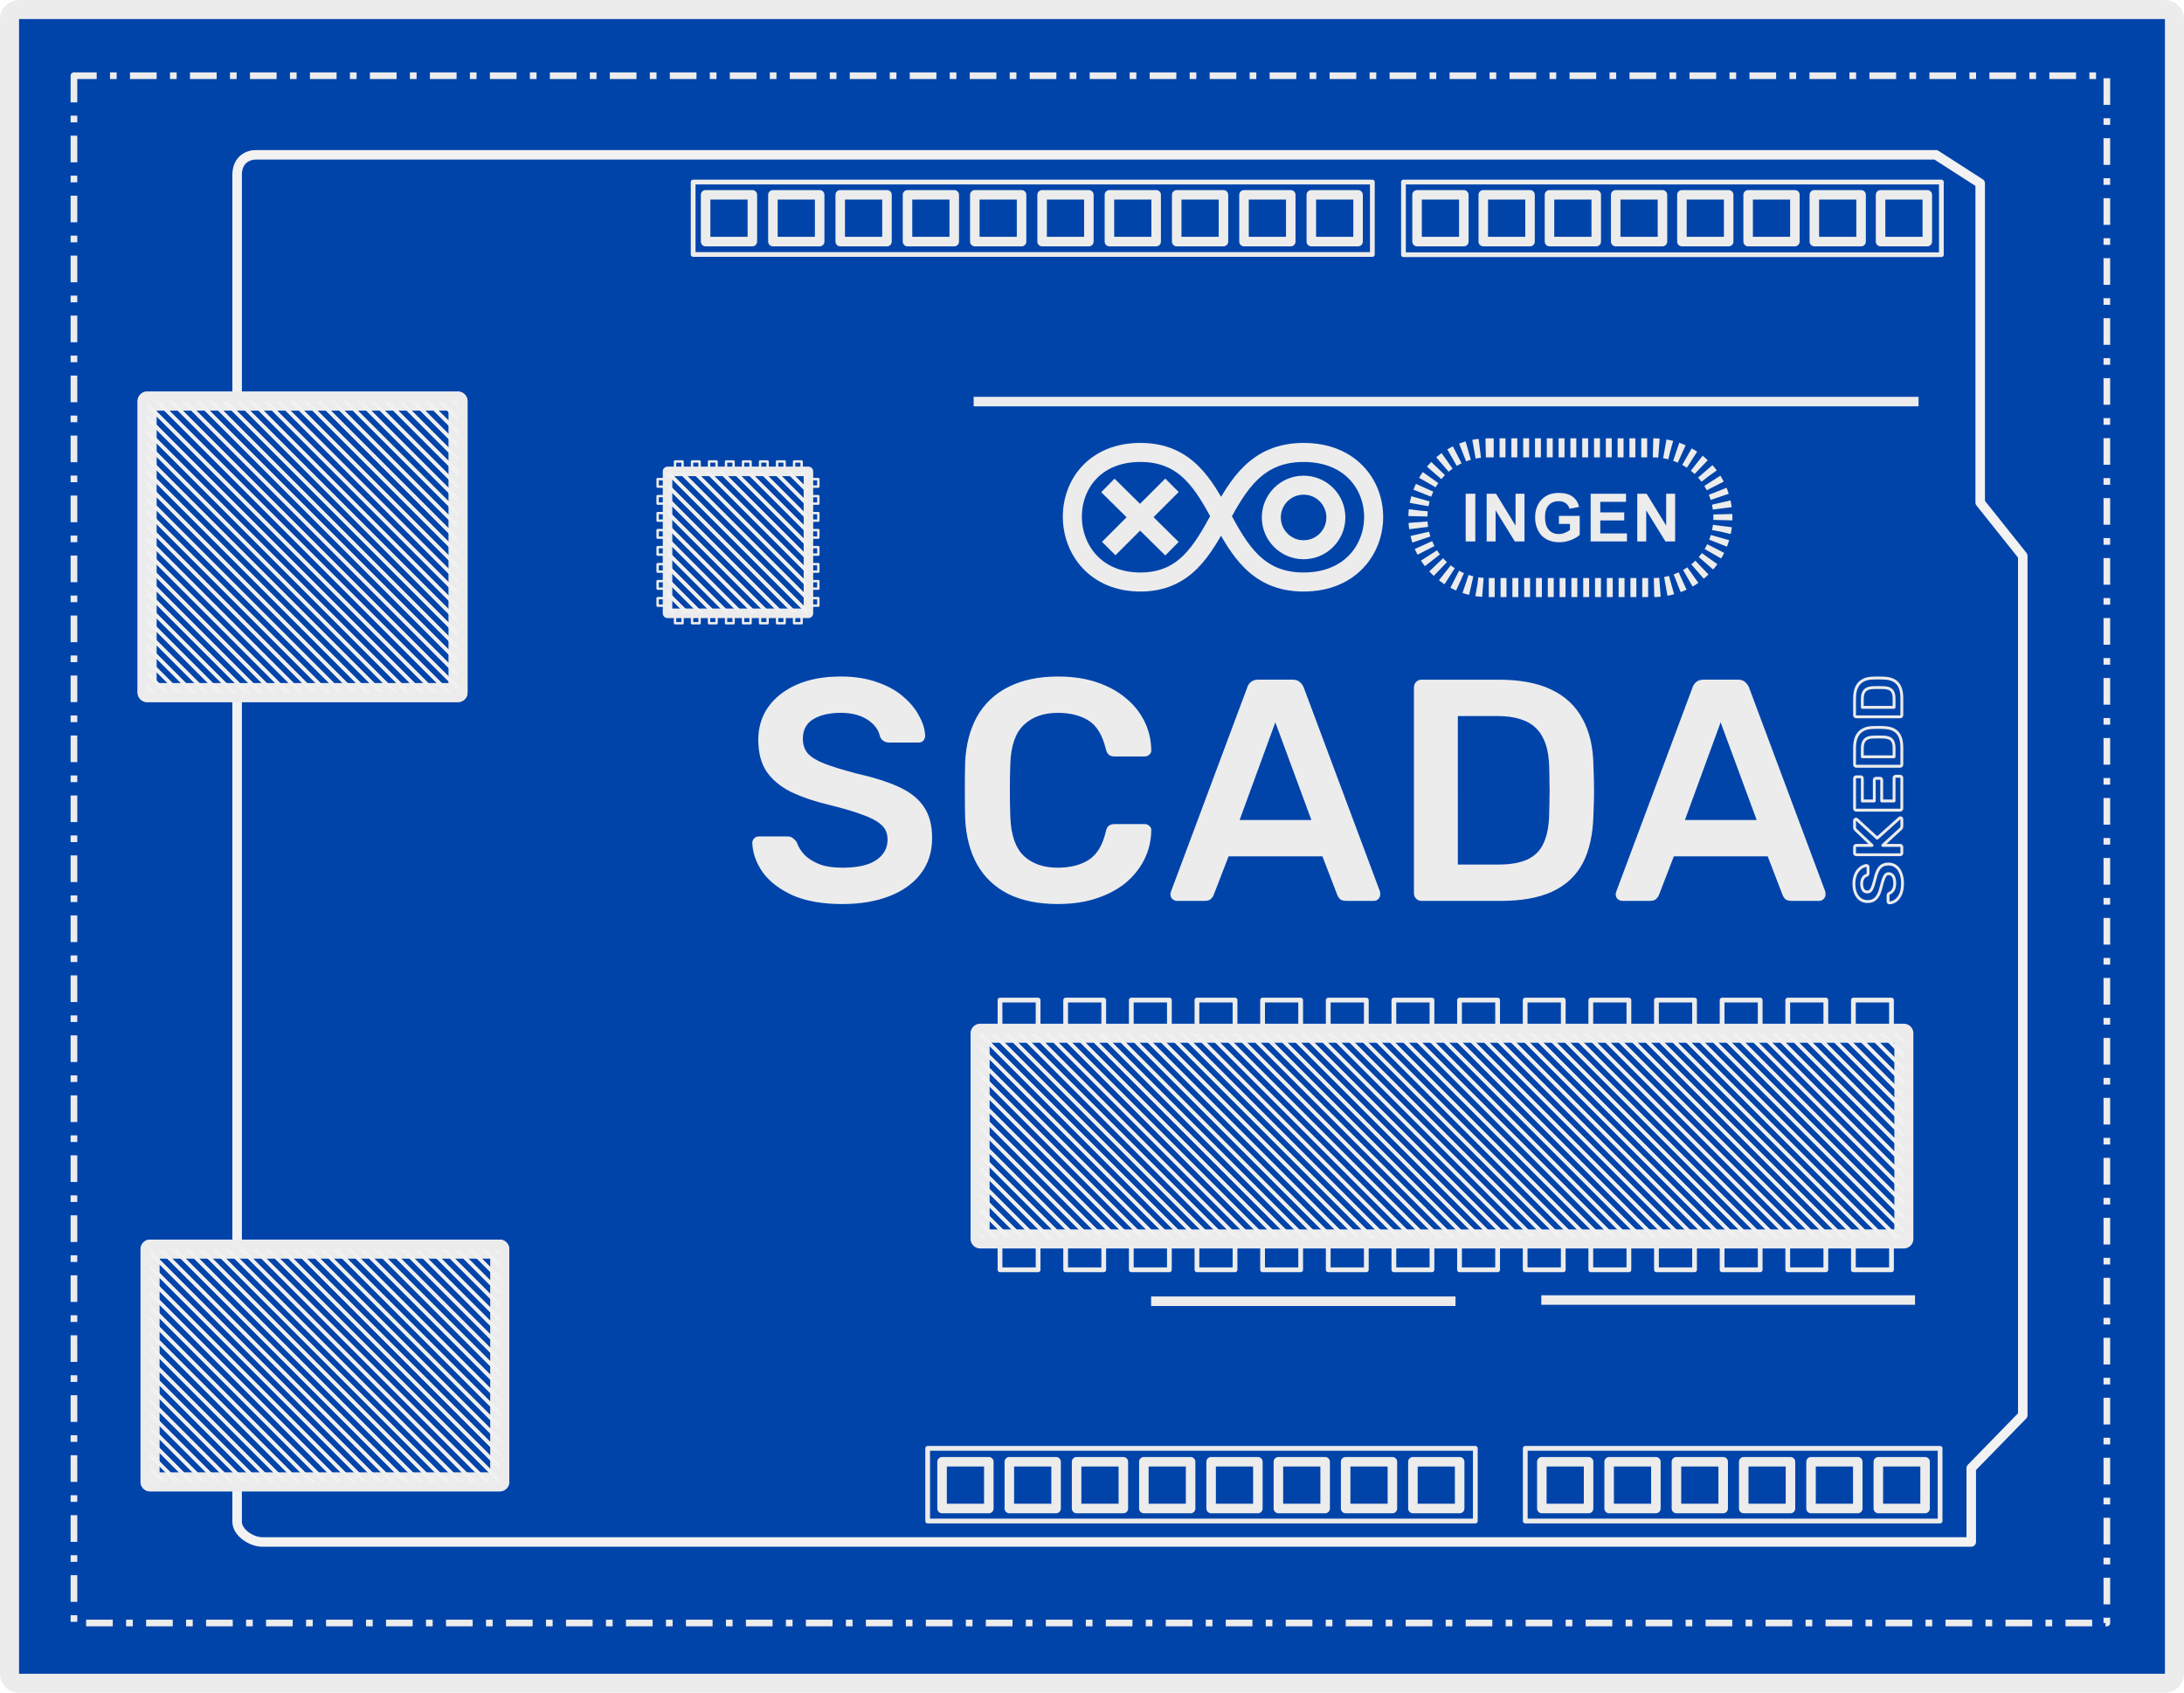
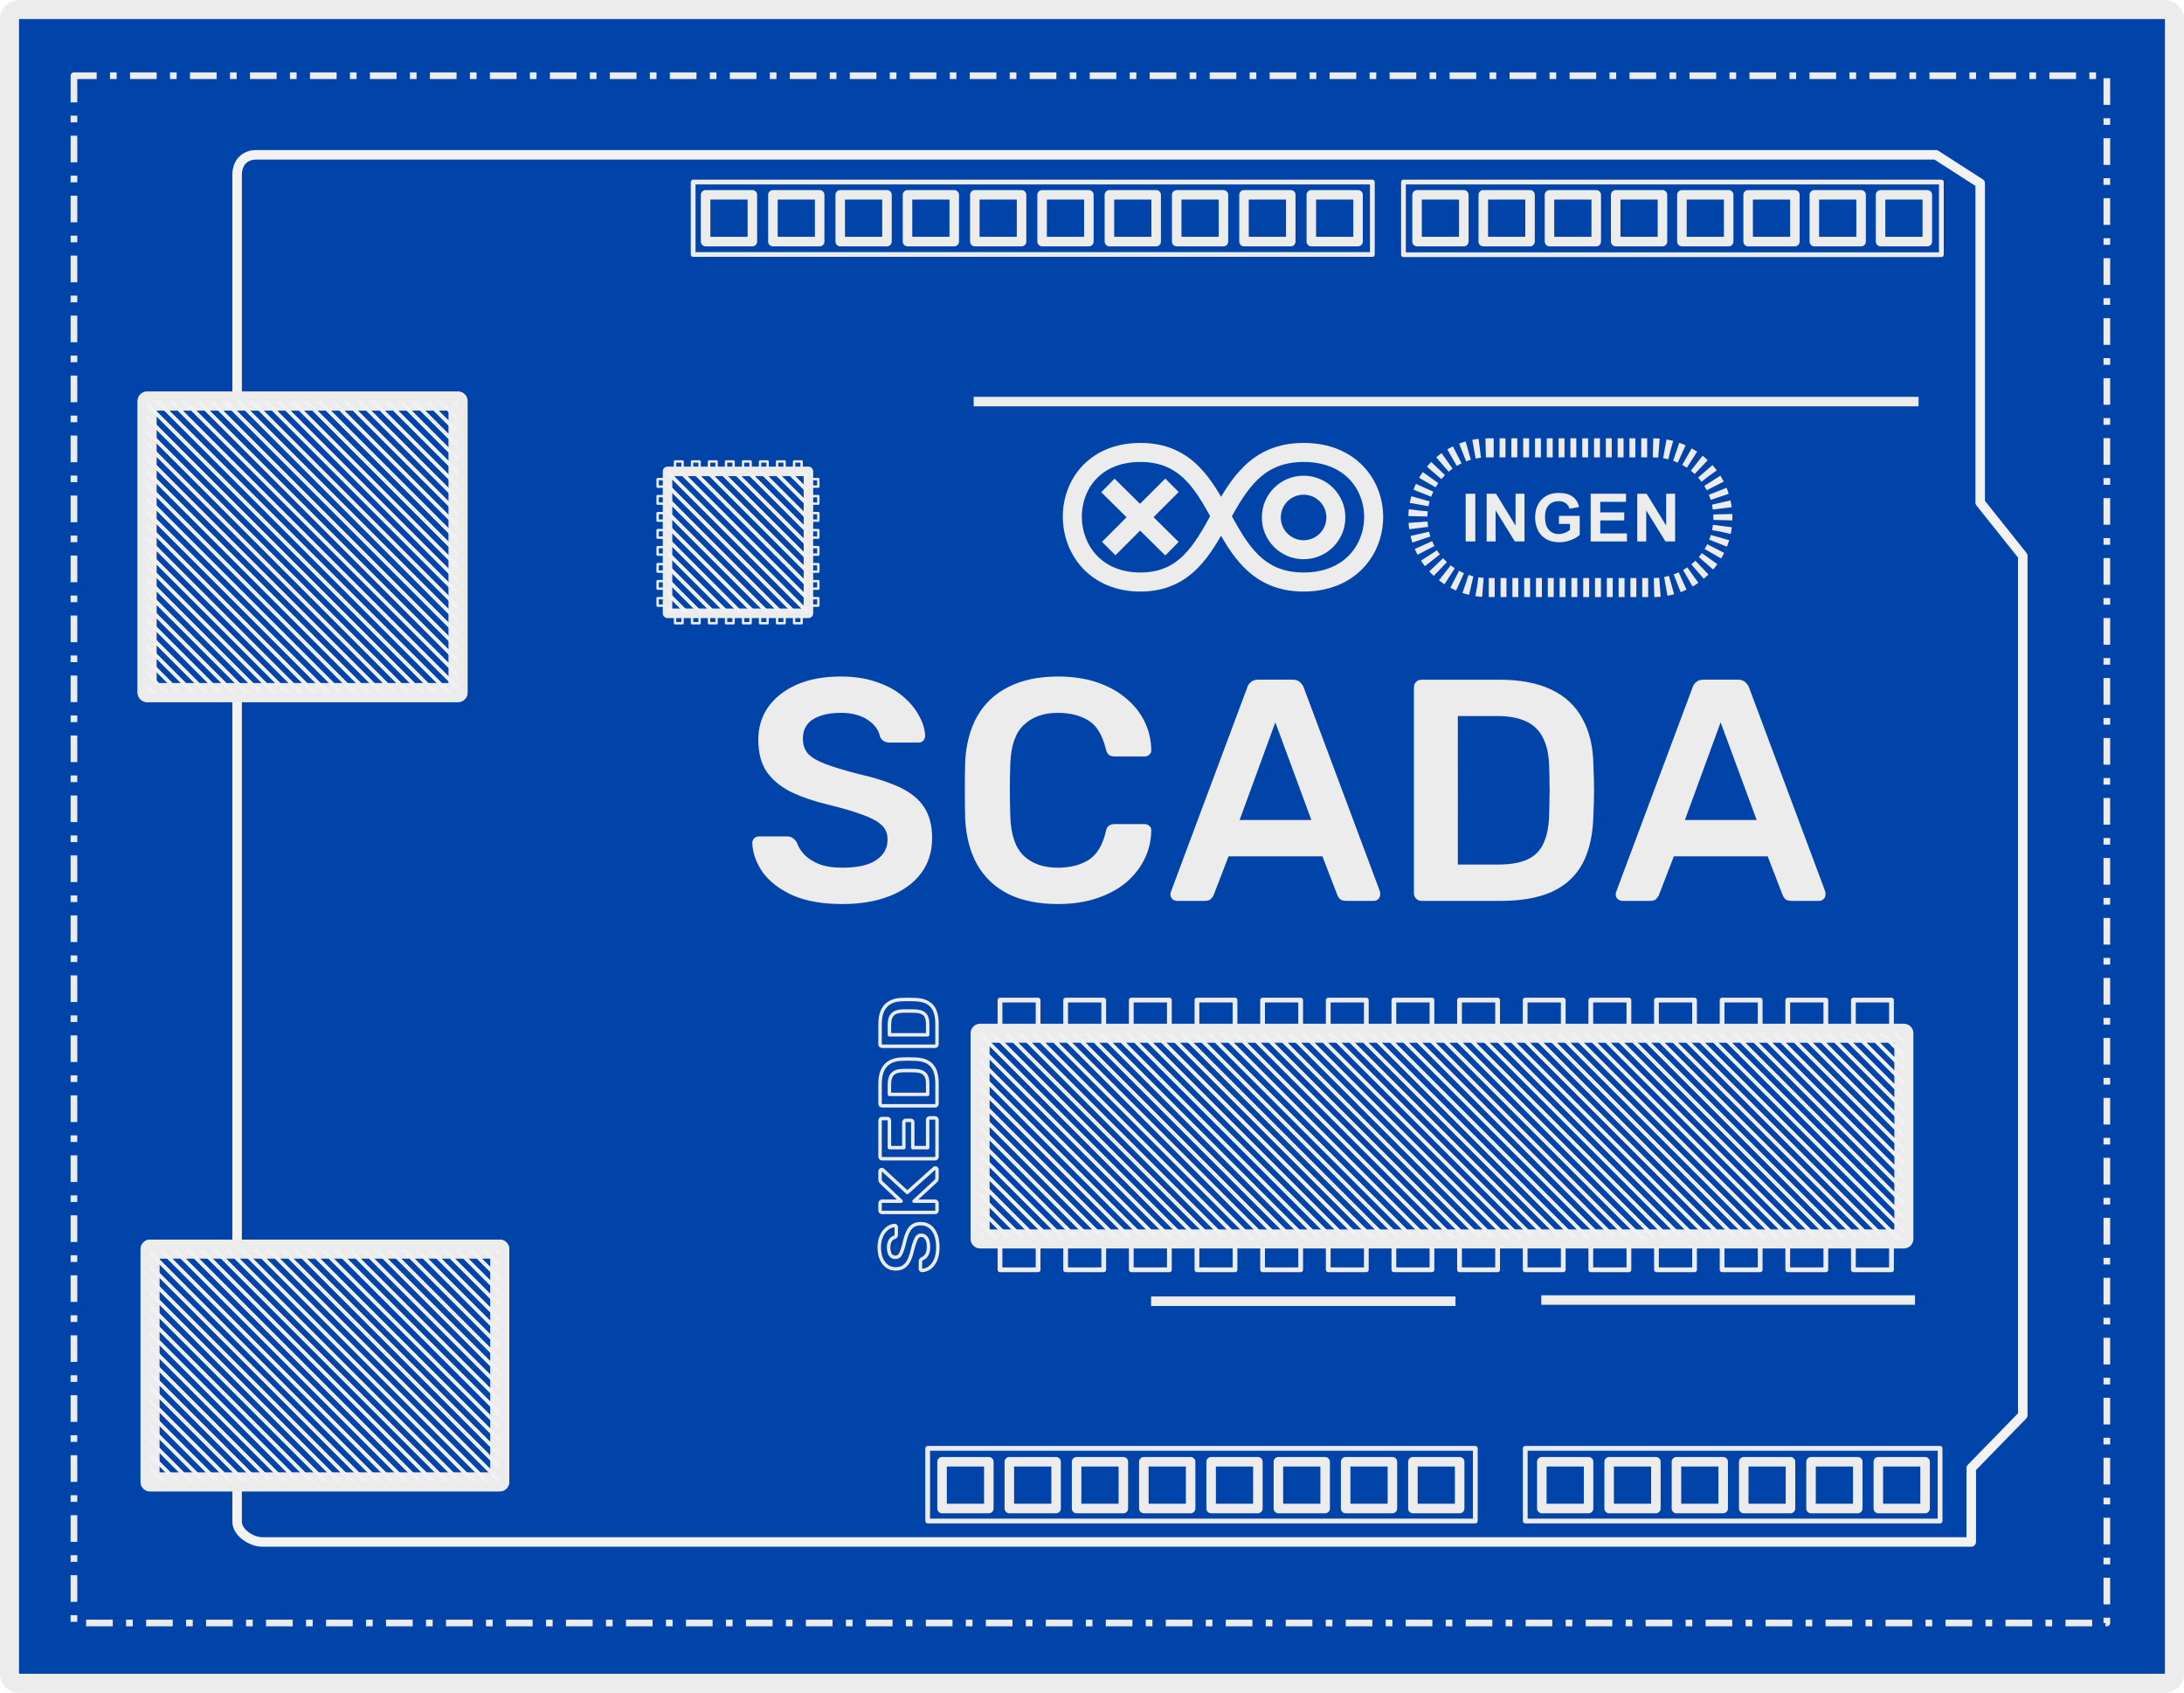
<svg xmlns="http://www.w3.org/2000/svg" xmlns:xlink="http://www.w3.org/1999/xlink" width="59.804mm" height="46.354mm" viewBox="0 0 59.804 46.354" version="1.1" id="svg1" xml:space="preserve">
  <defs id="defs1">
    <pattern xlink:href="#pattern123-6" preserveAspectRatio="xMidYMid" id="pattern162" patternTransform="matrix(0.2828427,-0.2828427,0.2828427,0.2828427,-84.83533,-59.23982)" />
    <pattern xlink:href="#pattern123" preserveAspectRatio="xMidYMid" id="pattern128" patternTransform="matrix(0.2828427,-0.2828427,0.2828427,0.2828427,-32.83054,-59.01659)" />
    <pattern xlink:href="#Strips1_1.5" preserveAspectRatio="xMidYMid" id="pattern123" patternTransform="matrix(0.2828427,-0.2828427,0.2828427,0.2828427,0,0)" x="0" y="0" />
    <pattern patternUnits="userSpaceOnUse" width="2.5" height="1" patternTransform="translate(0,0) scale(2,2)" preserveAspectRatio="xMidYMid" id="Strips1_1.5" style="fill:#ececec">
      <rect style="stroke:none" x="0" y="-0.5" width="1" height="2" id="rect140" />
    </pattern>
    <pattern xlink:href="#Strips1_1.5-1" preserveAspectRatio="xMidYMid" id="pattern123-6" patternTransform="matrix(0.2828427,-0.2828427,0.2828427,0.2828427,-84.52672,29.83517)" x="0" y="0" />
    <pattern patternUnits="userSpaceOnUse" width="2.5" height="1" patternTransform="translate(0,0) scale(2,2)" preserveAspectRatio="xMidYMid" id="Strips1_1.5-1" style="fill:#ececec">
      <rect style="stroke:none" x="0" y="-0.5" width="1" height="2" id="rect140-0" />
    </pattern>
  </defs>
  <g id="layer1">
    <g id="g172" transform="matrix(0.2607056,0,0,0.2607056,2.943097,-8.779148)">
      <rect style="fill:#0044aa;stroke:#ececec;stroke-width:4;stroke-linejoin:round;stroke-dasharray:none;paint-order:stroke markers fill" id="rect80" width="225.391" height="173.804" x="-9.289" y="35.675" />
      <path style="fill:none;stroke:#f2f2f2;stroke-width:1;stroke-linejoin:round;stroke-dasharray:none;paint-order:stroke markers fill" d="M 201.17,182.323 V 92.065 l -4.472,-5.607 V 52.931 l -4.654,-2.995 H 15.65 c -0.851,-0.022 -1.989,0.462 -2.033,2.033 V 193.494 c -0.015,1.134 1.454,2.117 2.596,2.14 h 179.545 v -7.757 z" id="path1" />
      <rect style="fill:none;stroke:#ececec;stroke-width:2;stroke-linejoin:round;stroke-dasharray:0.62;stroke-dashoffset:0;paint-order:stroke markers fill" id="rect81" width="32.032" height="14.676" x="137.639" y="80.713" rx="7.338" ry="7.338" />
      <path style="fill:none;stroke:#ececec;stroke-width:2;stroke-linejoin:round;stroke-dasharray:none;stroke-dashoffset:0;paint-order:stroke markers fill" d="m 108.493,81.197 c 9.648,10e-7 7.375,13.61 17.14,13.61 9.764,1e-6 9.854,-13.61 0,-13.61 -9.854,-10e-7 -7.723,13.61 -17.14,13.61 -9.417,-10e-7 -9.648,-13.61 0,-13.61 z" id="path87" />
      <g id="g162">
        <rect style="opacity:1;fill:url(#pattern123);stroke:#ececec;stroke-width:2;stroke-linejoin:round;stroke-dasharray:none;stroke-dashoffset:0;paint-order:stroke markers fill" id="rect90" width="97.025" height="21.602" x="91.655" y="142.204" />
        <rect style="opacity:1;fill:none;stroke:#ececec;stroke-width:0.5;stroke-linejoin:round;stroke-dasharray:none;stroke-dashoffset:0;paint-order:stroke markers fill" id="rect91" width="4" height="3.241" x="93.745" y="138.719" />
        <rect style="opacity:1;fill:none;stroke:#ececec;stroke-width:0.5;stroke-linejoin:round;stroke-dasharray:none;stroke-dashoffset:0;paint-order:stroke markers fill" id="rect92" width="4" height="3.241" x="100.64" y="138.719" />
        <rect style="opacity:1;fill:none;stroke:#ececec;stroke-width:0.5;stroke-linejoin:round;stroke-dasharray:none;stroke-dashoffset:0;paint-order:stroke markers fill" id="rect93" width="4" height="3.241" x="107.535" y="138.719" />
        <rect style="opacity:1;fill:none;stroke:#ececec;stroke-width:0.5;stroke-linejoin:round;stroke-dasharray:none;stroke-dashoffset:0;paint-order:stroke markers fill" id="rect94" width="4" height="3.241" x="114.43" y="138.719" />
        <rect style="opacity:1;fill:none;stroke:#ececec;stroke-width:0.5;stroke-linejoin:round;stroke-dasharray:none;stroke-dashoffset:0;paint-order:stroke markers fill" id="rect95" width="4" height="3.241" x="121.325" y="138.719" />
        <rect style="opacity:1;fill:none;stroke:#ececec;stroke-width:0.5;stroke-linejoin:round;stroke-dasharray:none;stroke-dashoffset:0;paint-order:stroke markers fill" id="rect96" width="4" height="3.241" x="128.22" y="138.719" />
        <rect style="opacity:1;fill:none;stroke:#ececec;stroke-width:0.5;stroke-linejoin:round;stroke-dasharray:none;stroke-dashoffset:0;paint-order:stroke markers fill" id="rect97" width="4" height="3.241" x="135.115" y="138.719" />
        <rect style="opacity:1;fill:none;stroke:#ececec;stroke-width:0.5;stroke-linejoin:round;stroke-dasharray:none;stroke-dashoffset:0;paint-order:stroke markers fill" id="rect98" width="4" height="3.241" x="142.01" y="138.719" />
        <rect style="opacity:1;fill:none;stroke:#ececec;stroke-width:0.5;stroke-linejoin:round;stroke-dasharray:none;stroke-dashoffset:0;paint-order:stroke markers fill" id="rect99" width="4" height="3.241" x="148.905" y="138.719" />
        <rect style="opacity:1;fill:none;stroke:#ececec;stroke-width:0.5;stroke-linejoin:round;stroke-dasharray:none;stroke-dashoffset:0;paint-order:stroke markers fill" id="rect100" width="4" height="3.241" x="155.8" y="138.719" />
        <rect style="opacity:1;fill:none;stroke:#ececec;stroke-width:0.5;stroke-linejoin:round;stroke-dasharray:none;stroke-dashoffset:0;paint-order:stroke markers fill" id="rect101" width="4" height="3.241" x="162.695" y="138.719" />
        <rect style="opacity:1;fill:none;stroke:#ececec;stroke-width:0.5;stroke-linejoin:round;stroke-dasharray:none;stroke-dashoffset:0;paint-order:stroke markers fill" id="rect102" width="4" height="3.241" x="169.59" y="138.719" />
        <rect style="opacity:1;fill:none;stroke:#ececec;stroke-width:0.5;stroke-linejoin:round;stroke-dasharray:none;stroke-dashoffset:0;paint-order:stroke markers fill" id="rect103" width="4" height="3.241" x="176.485" y="138.719" />
        <rect style="opacity:1;fill:none;stroke:#ececec;stroke-width:0.5;stroke-linejoin:round;stroke-dasharray:none;stroke-dashoffset:0;paint-order:stroke markers fill" id="rect104" width="4" height="3.241" x="183.38" y="138.719" />
        <rect style="opacity:1;fill:none;stroke:#ececec;stroke-width:0.5;stroke-linejoin:round;stroke-dasharray:none;stroke-dashoffset:0;paint-order:stroke markers fill" id="rect105" width="4" height="3.241" x="93.745" y="163.807" />
        <rect style="opacity:1;fill:none;stroke:#ececec;stroke-width:0.5;stroke-linejoin:round;stroke-dasharray:none;stroke-dashoffset:0;paint-order:stroke markers fill" id="rect106" width="4" height="3.241" x="100.64" y="163.807" />
        <rect style="opacity:1;fill:none;stroke:#ececec;stroke-width:0.5;stroke-linejoin:round;stroke-dasharray:none;stroke-dashoffset:0;paint-order:stroke markers fill" id="rect107" width="4" height="3.241" x="107.535" y="163.807" />
        <rect style="opacity:1;fill:none;stroke:#ececec;stroke-width:0.5;stroke-linejoin:round;stroke-dasharray:none;stroke-dashoffset:0;paint-order:stroke markers fill" id="rect108" width="4" height="3.241" x="114.43" y="163.807" />
        <rect style="opacity:1;fill:none;stroke:#ececec;stroke-width:0.5;stroke-linejoin:round;stroke-dasharray:none;stroke-dashoffset:0;paint-order:stroke markers fill" id="rect109" width="4" height="3.241" x="121.325" y="163.807" />
        <rect style="opacity:1;fill:none;stroke:#ececec;stroke-width:0.5;stroke-linejoin:round;stroke-dasharray:none;stroke-dashoffset:0;paint-order:stroke markers fill" id="rect110" width="4" height="3.241" x="128.22" y="163.807" />
        <rect style="opacity:1;fill:none;stroke:#ececec;stroke-width:0.5;stroke-linejoin:round;stroke-dasharray:none;stroke-dashoffset:0;paint-order:stroke markers fill" id="rect111" width="4" height="3.241" x="135.115" y="163.807" />
        <rect style="opacity:1;fill:none;stroke:#ececec;stroke-width:0.5;stroke-linejoin:round;stroke-dasharray:none;stroke-dashoffset:0;paint-order:stroke markers fill" id="rect112" width="4" height="3.241" x="142.01" y="163.807" />
        <rect style="opacity:1;fill:none;stroke:#ececec;stroke-width:0.5;stroke-linejoin:round;stroke-dasharray:none;stroke-dashoffset:0;paint-order:stroke markers fill" id="rect113" width="4" height="3.241" x="148.905" y="163.807" />
        <rect style="opacity:1;fill:none;stroke:#ececec;stroke-width:0.5;stroke-linejoin:round;stroke-dasharray:none;stroke-dashoffset:0;paint-order:stroke markers fill" id="rect114" width="4" height="3.241" x="155.8" y="163.807" />
        <rect style="opacity:1;fill:none;stroke:#ececec;stroke-width:0.5;stroke-linejoin:round;stroke-dasharray:none;stroke-dashoffset:0;paint-order:stroke markers fill" id="rect115" width="4" height="3.241" x="162.695" y="163.807" />
        <rect style="opacity:1;fill:none;stroke:#ececec;stroke-width:0.5;stroke-linejoin:round;stroke-dasharray:none;stroke-dashoffset:0;paint-order:stroke markers fill" id="rect116" width="4" height="3.241" x="169.59" y="163.807" />
        <rect style="opacity:1;fill:none;stroke:#ececec;stroke-width:0.5;stroke-linejoin:round;stroke-dasharray:none;stroke-dashoffset:0;paint-order:stroke markers fill" id="rect117" width="4" height="3.241" x="176.485" y="163.807" />
        <rect style="opacity:1;fill:none;stroke:#ececec;stroke-width:0.5;stroke-linejoin:round;stroke-dasharray:none;stroke-dashoffset:0;paint-order:stroke markers fill" id="rect118" width="4" height="3.241" x="183.38" y="163.807" />
      </g>
      <g id="g171">
        <rect style="fill:none;stroke:#ececec;stroke-width:1;stroke-linejoin:round;stroke-dasharray:none;paint-order:stroke markers fill" id="rect58" width="4.91" height="4.91" x="62.824" y="54.139" />
        <rect style="fill:none;stroke:#ececec;stroke-width:1;stroke-linejoin:round;stroke-dasharray:none;paint-order:stroke markers fill" id="rect59" width="4.91" height="4.91" x="69.893" y="54.139" />
        <rect style="fill:none;stroke:#ececec;stroke-width:1;stroke-linejoin:round;stroke-dasharray:none;paint-order:stroke markers fill" id="rect60" width="4.91" height="4.91" x="76.962" y="54.139" />
        <rect style="fill:none;stroke:#ececec;stroke-width:1;stroke-linejoin:round;stroke-dasharray:none;paint-order:stroke markers fill" id="rect61" width="4.91" height="4.91" x="84.03" y="54.139" />
        <rect style="fill:none;stroke:#ececec;stroke-width:1;stroke-linejoin:round;stroke-dasharray:none;paint-order:stroke markers fill" id="rect62" width="4.91" height="4.91" x="91.099" y="54.139" />
        <rect style="fill:none;stroke:#ececec;stroke-width:1;stroke-linejoin:round;stroke-dasharray:none;paint-order:stroke markers fill" id="rect63" width="4.91" height="4.91" x="98.168" y="54.139" />
        <rect style="fill:none;stroke:#ececec;stroke-width:1;stroke-linejoin:round;stroke-dasharray:none;paint-order:stroke markers fill" id="rect64" width="4.91" height="4.91" x="105.237" y="54.139" />
        <rect style="fill:none;stroke:#ececec;stroke-width:1;stroke-linejoin:round;stroke-dasharray:none;paint-order:stroke markers fill" id="rect65" width="4.91" height="4.91" x="112.305" y="54.139" />
        <rect style="fill:none;stroke:#ececec;stroke-width:1;stroke-linejoin:round;stroke-dasharray:none;paint-order:stroke markers fill" id="rect66" width="4.91" height="4.91" x="119.374" y="54.139" />
        <rect style="fill:none;stroke:#ececec;stroke-width:1;stroke-linejoin:round;stroke-dasharray:none;paint-order:stroke markers fill" id="rect67" width="4.91" height="4.91" x="126.443" y="54.139" />
        <rect style="fill:none;stroke:#ececec;stroke-width:1;stroke-linejoin:round;stroke-dasharray:none;paint-order:stroke markers fill" id="rect68" width="4.91" height="4.91" x="137.55" y="54.139" />
        <rect style="fill:none;stroke:#ececec;stroke-width:1;stroke-linejoin:round;stroke-dasharray:none;paint-order:stroke markers fill" id="rect69" width="4.91" height="4.91" x="144.505" y="54.139" />
        <rect style="fill:none;stroke:#ececec;stroke-width:1;stroke-linejoin:round;stroke-dasharray:none;paint-order:stroke markers fill" id="rect70" width="4.91" height="4.91" x="179.278" y="54.139" />
        <rect style="fill:none;stroke:#ececec;stroke-width:1;stroke-linejoin:round;stroke-dasharray:none;paint-order:stroke markers fill" id="rect71" width="4.91" height="4.91" x="186.233" y="54.139" />
        <rect style="fill:none;stroke:#ececec;stroke-width:1;stroke-linejoin:round;stroke-dasharray:none;paint-order:stroke markers fill" id="rect72" width="4.91" height="4.91" x="165.369" y="54.139" />
        <rect style="fill:none;stroke:#ececec;stroke-width:1;stroke-linejoin:round;stroke-dasharray:none;paint-order:stroke markers fill" id="rect73" width="4.91" height="4.91" x="172.324" y="54.139" />
        <rect style="fill:none;stroke:#ececec;stroke-width:1;stroke-linejoin:round;stroke-dasharray:none;paint-order:stroke markers fill" id="rect74" width="4.91" height="4.91" x="151.459" y="54.139" />
        <rect style="fill:none;stroke:#ececec;stroke-width:1;stroke-linejoin:round;stroke-dasharray:none;paint-order:stroke markers fill" id="rect75" width="4.91" height="4.91" x="158.414" y="54.139" />
        <rect style="fill:none;stroke:#ececec;stroke-width:0.5;stroke-linejoin:round;stroke-dasharray:none;paint-order:stroke markers fill" id="rect123" width="71.34" height="7.608" x="61.514" y="52.795" />
        <rect style="fill:none;stroke:#ececec;stroke-width:0.5;stroke-linejoin:round;stroke-dasharray:none;paint-order:stroke markers fill" id="rect124" width="56.497" height="7.633" x="136.122" y="52.795" />
      </g>
      <g id="g170">
        <rect style="fill:none;stroke:#ececec;stroke-width:1;stroke-linejoin:round;stroke-dasharray:none;paint-order:stroke markers fill" id="rect58-2" width="4.91" height="4.91" x="115.92" y="187.212" />
        <rect style="fill:none;stroke:#ececec;stroke-width:1;stroke-linejoin:round;stroke-dasharray:none;paint-order:stroke markers fill" id="rect59-9" width="4.91" height="4.91" x="122.985" y="187.212" />
        <rect style="fill:none;stroke:#ececec;stroke-width:1;stroke-linejoin:round;stroke-dasharray:none;paint-order:stroke markers fill" id="rect60-3" width="4.91" height="4.91" x="130.049" y="187.212" />
        <rect style="fill:none;stroke:#ececec;stroke-width:1;stroke-linejoin:round;stroke-dasharray:none;paint-order:stroke markers fill" id="rect61-1" width="4.91" height="4.91" x="137.114" y="187.212" />
        <rect style="fill:none;stroke:#ececec;stroke-width:1;stroke-linejoin:round;stroke-dasharray:none;paint-order:stroke markers fill" id="rect62-9" width="4.91" height="4.91" x="150.655" y="187.212" />
        <rect style="fill:none;stroke:#ececec;stroke-width:1;stroke-linejoin:round;stroke-dasharray:none;paint-order:stroke markers fill" id="rect63-4" width="4.91" height="4.91" x="157.724" y="187.212" />
        <rect style="fill:none;stroke:#ececec;stroke-width:1;stroke-linejoin:round;stroke-dasharray:none;paint-order:stroke markers fill" id="rect64-7" width="4.91" height="4.91" x="164.793" y="187.212" />
        <rect style="fill:none;stroke:#ececec;stroke-width:1;stroke-linejoin:round;stroke-dasharray:none;paint-order:stroke markers fill" id="rect65-8" width="4.91" height="4.91" x="171.861" y="187.212" />
        <rect style="fill:none;stroke:#ececec;stroke-width:1;stroke-linejoin:round;stroke-dasharray:none;paint-order:stroke markers fill" id="rect66-4" width="4.91" height="4.91" x="178.93" y="187.212" />
        <rect style="fill:none;stroke:#ececec;stroke-width:1;stroke-linejoin:round;stroke-dasharray:none;paint-order:stroke markers fill" id="rect67-5" width="4.91" height="4.91" x="185.999" y="187.212" />
        <rect style="fill:none;stroke:#ececec;stroke-width:1;stroke-linejoin:round;stroke-dasharray:none;paint-order:stroke markers fill" id="rect76" width="4.91" height="4.91" x="87.66" y="187.212" />
        <rect style="fill:none;stroke:#ececec;stroke-width:1;stroke-linejoin:round;stroke-dasharray:none;paint-order:stroke markers fill" id="rect77" width="4.91" height="4.91" x="94.725" y="187.212" />
        <rect style="fill:none;stroke:#ececec;stroke-width:1;stroke-linejoin:round;stroke-dasharray:none;paint-order:stroke markers fill" id="rect78" width="4.91" height="4.91" x="101.79" y="187.212" />
        <rect style="fill:none;stroke:#ececec;stroke-width:1;stroke-linejoin:round;stroke-dasharray:none;paint-order:stroke markers fill" id="rect79" width="4.91" height="4.91" x="108.855" y="187.212" />
        <rect style="fill:none;stroke:#ececec;stroke-width:0.5;stroke-linejoin:round;stroke-dasharray:none;paint-order:stroke markers fill" id="rect125" width="57.522" height="7.633" x="86.147" y="185.802" />
        <rect style="fill:none;stroke:#ececec;stroke-width:0.5;stroke-linejoin:round;stroke-dasharray:none;paint-order:stroke markers fill" id="rect126" width="43.57" height="7.633" x="148.915" y="185.802" />
      </g>
      <g id="g169">
        <path style="opacity:1;fill:#ececec;fill-opacity:1;stroke:#ececec;stroke-width:1;stroke-linejoin:round;stroke-dasharray:none;stroke-dashoffset:0;paint-order:stroke markers fill" d="m 109.616,170.349 h 31.971" id="path126" />
        <path style="opacity:1;fill:#ececec;fill-opacity:1;stroke:#ececec;stroke-width:1;stroke-linejoin:round;stroke-dasharray:none;stroke-dashoffset:0;paint-order:stroke markers fill" d="m 150.599,170.226 h 39.254" id="path127" />
        <path style="opacity:1;fill:#ececec;fill-opacity:1;stroke:#ececec;stroke-width:1;stroke-linejoin:round;stroke-dasharray:none;stroke-dashoffset:0;paint-order:stroke markers fill" d="M 90.976,75.855 H 190.223" id="path128" />
      </g>
      <g id="g161">
        <rect style="opacity:1;fill:url(#pattern128);stroke:#ececec;stroke-width:1;stroke-linejoin:round;stroke-dasharray:none;stroke-dashoffset:0;paint-order:stroke markers fill" id="rect128" width="14.798" height="14.906" x="58.825" y="83.188" />
        <rect style="opacity:1;fill:none;stroke:#ececec;stroke-width:0.25;stroke-linejoin:round;stroke-dasharray:none;stroke-dashoffset:0;paint-order:stroke markers fill" id="rect129" width="0.791" height="1.042" x="59.612" y="82.146" />
        <rect style="opacity:1;fill:none;stroke:#ececec;stroke-width:0.25;stroke-linejoin:round;stroke-dasharray:none;stroke-dashoffset:0;paint-order:stroke markers fill" id="rect130" width="0.791" height="1.042" x="61.399" y="82.146" />
        <rect style="opacity:1;fill:none;stroke:#ececec;stroke-width:0.25;stroke-linejoin:round;stroke-dasharray:none;stroke-dashoffset:0;paint-order:stroke markers fill" id="rect131" width="0.791" height="1.042" x="63.185" y="82.146" />
        <rect style="opacity:1;fill:none;stroke:#ececec;stroke-width:0.25;stroke-linejoin:round;stroke-dasharray:none;stroke-dashoffset:0;paint-order:stroke markers fill" id="rect132" width="0.791" height="1.042" x="64.971" y="82.146" />
        <rect style="opacity:1;fill:none;stroke:#ececec;stroke-width:0.25;stroke-linejoin:round;stroke-dasharray:none;stroke-dashoffset:0;paint-order:stroke markers fill" id="rect133" width="0.791" height="1.042" x="66.757" y="82.146" />
        <rect style="opacity:1;fill:none;stroke:#ececec;stroke-width:0.25;stroke-linejoin:round;stroke-dasharray:none;stroke-dashoffset:0;paint-order:stroke markers fill" id="rect134" width="0.791" height="1.042" x="68.544" y="82.146" />
        <rect style="opacity:1;fill:none;stroke:#ececec;stroke-width:0.25;stroke-linejoin:round;stroke-dasharray:none;stroke-dashoffset:0;paint-order:stroke markers fill" id="rect135" width="0.791" height="1.042" x="70.33" y="82.146" />
        <rect style="opacity:1;fill:none;stroke:#ececec;stroke-width:0.25;stroke-linejoin:round;stroke-dasharray:none;stroke-dashoffset:0;paint-order:stroke markers fill" id="rect136" width="0.791" height="1.042" x="72.116" y="82.146" />
        <rect style="opacity:1;fill:none;stroke:#ececec;stroke-width:0.25;stroke-linejoin:round;stroke-dasharray:none;stroke-dashoffset:0;paint-order:stroke markers fill" id="rect137" width="0.791" height="1.042" x="83.997" y="-74.664" transform="rotate(90)" />
        <rect style="opacity:1;fill:none;stroke:#ececec;stroke-width:0.25;stroke-linejoin:round;stroke-dasharray:none;stroke-dashoffset:0;paint-order:stroke markers fill" id="rect138" width="0.791" height="1.042" x="85.783" y="-74.664" transform="rotate(90)" />
        <rect style="opacity:1;fill:none;stroke:#ececec;stroke-width:0.25;stroke-linejoin:round;stroke-dasharray:none;stroke-dashoffset:0;paint-order:stroke markers fill" id="rect139" width="0.791" height="1.042" x="87.57" y="-74.664" transform="rotate(90)" />
        <rect style="opacity:1;fill:none;stroke:#ececec;stroke-width:0.25;stroke-linejoin:round;stroke-dasharray:none;stroke-dashoffset:0;paint-order:stroke markers fill" id="rect141" width="0.791" height="1.042" x="89.356" y="-74.664" transform="rotate(90)" />
        <rect style="opacity:1;fill:none;stroke:#ececec;stroke-width:0.25;stroke-linejoin:round;stroke-dasharray:none;stroke-dashoffset:0;paint-order:stroke markers fill" id="rect142" width="0.791" height="1.042" x="91.142" y="-74.664" transform="rotate(90)" />
        <rect style="opacity:1;fill:none;stroke:#ececec;stroke-width:0.25;stroke-linejoin:round;stroke-dasharray:none;stroke-dashoffset:0;paint-order:stroke markers fill" id="rect143" width="0.791" height="1.042" x="92.928" y="-74.664" transform="rotate(90)" />
        <rect style="opacity:1;fill:none;stroke:#ececec;stroke-width:0.25;stroke-linejoin:round;stroke-dasharray:none;stroke-dashoffset:0;paint-order:stroke markers fill" id="rect144" width="0.791" height="1.042" x="94.715" y="-74.664" transform="rotate(90)" />
        <rect style="opacity:1;fill:none;stroke:#ececec;stroke-width:0.25;stroke-linejoin:round;stroke-dasharray:none;stroke-dashoffset:0;paint-order:stroke markers fill" id="rect145" width="0.791" height="1.042" x="96.501" y="-74.664" transform="rotate(90)" />
        <rect style="opacity:1;fill:none;stroke:#ececec;stroke-width:0.25;stroke-linejoin:round;stroke-dasharray:none;stroke-dashoffset:0;paint-order:stroke markers fill" id="rect146" width="0.791" height="1.042" x="83.997" y="-58.825" transform="rotate(90)" />
        <rect style="opacity:1;fill:none;stroke:#ececec;stroke-width:0.25;stroke-linejoin:round;stroke-dasharray:none;stroke-dashoffset:0;paint-order:stroke markers fill" id="rect147" width="0.791" height="1.042" x="85.783" y="-58.825" transform="rotate(90)" />
        <rect style="opacity:1;fill:none;stroke:#ececec;stroke-width:0.25;stroke-linejoin:round;stroke-dasharray:none;stroke-dashoffset:0;paint-order:stroke markers fill" id="rect148" width="0.791" height="1.042" x="87.57" y="-58.825" transform="rotate(90)" />
        <rect style="opacity:1;fill:none;stroke:#ececec;stroke-width:0.25;stroke-linejoin:round;stroke-dasharray:none;stroke-dashoffset:0;paint-order:stroke markers fill" id="rect149" width="0.791" height="1.042" x="89.356" y="-58.825" transform="rotate(90)" />
        <rect style="opacity:1;fill:none;stroke:#ececec;stroke-width:0.25;stroke-linejoin:round;stroke-dasharray:none;stroke-dashoffset:0;paint-order:stroke markers fill" id="rect150" width="0.791" height="1.042" x="91.142" y="-58.825" transform="rotate(90)" />
        <rect style="opacity:1;fill:none;stroke:#ececec;stroke-width:0.25;stroke-linejoin:round;stroke-dasharray:none;stroke-dashoffset:0;paint-order:stroke markers fill" id="rect151" width="0.791" height="1.042" x="92.928" y="-58.825" transform="rotate(90)" />
        <rect style="opacity:1;fill:none;stroke:#ececec;stroke-width:0.25;stroke-linejoin:round;stroke-dasharray:none;stroke-dashoffset:0;paint-order:stroke markers fill" id="rect152" width="0.791" height="1.042" x="94.715" y="-58.825" transform="rotate(90)" />
        <rect style="opacity:1;fill:none;stroke:#ececec;stroke-width:0.25;stroke-linejoin:round;stroke-dasharray:none;stroke-dashoffset:0;paint-order:stroke markers fill" id="rect153" width="0.791" height="1.042" x="96.501" y="-58.825" transform="rotate(90)" />
        <rect style="opacity:1;fill:none;stroke:#ececec;stroke-width:0.25;stroke-linejoin:round;stroke-dasharray:none;stroke-dashoffset:0;paint-order:stroke markers fill" id="rect154" width="0.791" height="1.042" x="59.612" y="98.093" />
        <rect style="opacity:1;fill:none;stroke:#ececec;stroke-width:0.25;stroke-linejoin:round;stroke-dasharray:none;stroke-dashoffset:0;paint-order:stroke markers fill" id="rect155" width="0.791" height="1.042" x="61.399" y="98.093" />
        <rect style="opacity:1;fill:none;stroke:#ececec;stroke-width:0.25;stroke-linejoin:round;stroke-dasharray:none;stroke-dashoffset:0;paint-order:stroke markers fill" id="rect156" width="0.791" height="1.042" x="63.185" y="98.093" />
        <rect style="opacity:1;fill:none;stroke:#ececec;stroke-width:0.25;stroke-linejoin:round;stroke-dasharray:none;stroke-dashoffset:0;paint-order:stroke markers fill" id="rect157" width="0.791" height="1.042" x="64.971" y="98.093" />
        <rect style="opacity:1;fill:none;stroke:#ececec;stroke-width:0.25;stroke-linejoin:round;stroke-dasharray:none;stroke-dashoffset:0;paint-order:stroke markers fill" id="rect158" width="0.791" height="1.042" x="66.757" y="98.093" />
        <rect style="opacity:1;fill:none;stroke:#ececec;stroke-width:0.25;stroke-linejoin:round;stroke-dasharray:none;stroke-dashoffset:0;paint-order:stroke markers fill" id="rect159" width="0.791" height="1.042" x="68.544" y="98.093" />
        <rect style="opacity:1;fill:none;stroke:#ececec;stroke-width:0.25;stroke-linejoin:round;stroke-dasharray:none;stroke-dashoffset:0;paint-order:stroke markers fill" id="rect160" width="0.791" height="1.042" x="70.33" y="98.093" />
        <rect style="opacity:1;fill:none;stroke:#ececec;stroke-width:0.25;stroke-linejoin:round;stroke-dasharray:none;stroke-dashoffset:0;paint-order:stroke markers fill" id="rect161" width="0.791" height="1.042" x="72.116" y="98.093" />
      </g>
      <g id="g165">
        <rect style="fill:#0044aa;fill-opacity:1;stroke:#ececec;stroke-width:2;stroke-linejoin:round;stroke-dasharray:none;stroke-dashoffset:0;paint-order:stroke markers fill" id="rect163" width="32.65" height="30.613" x="4.166" y="75.805" />
        <rect style="fill:url(#pattern162);stroke:#ececec;stroke-width:2;stroke-linejoin:round;stroke-dasharray:none;stroke-dashoffset:0;paint-order:stroke markers fill" id="rect162" width="32.65" height="30.613" x="4.166" y="75.805" />
      </g>
      <g id="g164">
        <rect style="fill:#0044aa;fill-opacity:1;stroke:#ececec;stroke-width:2;stroke-linejoin:round;stroke-dasharray:none;stroke-dashoffset:0;paint-order:stroke markers fill" id="rect164" width="36.724" height="24.441" x="4.475" y="164.88" />
        <rect style="fill:url(#pattern123-6);stroke:#ececec;stroke-width:2;stroke-linejoin:round;stroke-dasharray:none;stroke-dashoffset:0;paint-order:stroke markers fill" id="rect90-2" width="36.724" height="24.441" x="4.475" y="164.88" />
      </g>
      <path style="font-weight:bold;font-size:7px;line-height:1.02;font-family:Arial;-inkscape-font-specification:'Arial Bold';letter-spacing:0.217px;fill:#ececec;stroke-width:0.25;stroke-linejoin:round;paint-order:stroke markers fill" d="m 142.656,90.546 v -5.011 h 1.012 v 5.011 z m 2.203,0 v -5.011 h 0.984 l 2.051,3.346 v -3.346 h 0.94 v 5.011 h -1.015 l -2.02,-3.268 v 3.268 z m 7.593,-1.842 v -0.844 h 2.181 v 1.996 q -0.318,0.308 -0.923,0.543 -0.602,0.232 -1.22,0.232 -0.786,0 -1.371,-0.328 -0.584,-0.332 -0.878,-0.943 -0.294,-0.615 -0.294,-1.336 0,-0.783 0.328,-1.391 0.328,-0.608 0.96,-0.933 0.482,-0.25 1.2,-0.25 0.933,0 1.456,0.393 0.526,0.39 0.677,1.08 l -1.005,0.188 q -0.106,-0.369 -0.4,-0.581 -0.291,-0.215 -0.728,-0.215 -0.663,0 -1.056,0.42 -0.39,0.42 -0.39,1.248 0,0.892 0.396,1.34 0.396,0.444 1.039,0.444 0.318,0 0.636,-0.123 0.321,-0.126 0.55,-0.304 v -0.636 z m 3.331,1.842 v -5.011 h 3.715 v 0.848 h -2.704 v 1.111 h 2.516 v 0.844 h -2.516 v 1.364 h 2.799 v 0.844 z m 4.896,0 v -5.011 h 0.984 l 2.051,3.346 v -3.346 h 0.94 v 5.011 h -1.015 l -2.02,-3.268 v 3.268 z" id="text165" aria-label="INGEN" />
      <path style="font-weight:500;font-size:33.192px;line-height:1.02;font-family:Rubik;-inkscape-font-specification:'Rubik Medium';letter-spacing:0.45px;fill:#ececec;stroke-width:0.25;stroke-linejoin:round;paint-order:stroke markers fill" d="m 77.187,128.631 q -3.087,0 -5.178,-0.896 -2.058,-0.929 -3.153,-2.39 -1.062,-1.494 -1.129,-3.12 0,-0.299 0.199,-0.498 0.199,-0.199 0.498,-0.199 h 2.954 q 0.431,0 0.631,0.199 0.232,0.166 0.398,0.431 0.199,0.631 0.763,1.261 0.564,0.597 1.527,0.996 0.996,0.398 2.489,0.398 2.39,0 3.552,-0.797 1.195,-0.797 1.195,-2.157 0,-0.963 -0.631,-1.527 -0.631,-0.597 -1.958,-1.062 -1.294,-0.498 -3.452,-1.029 -2.489,-0.597 -4.182,-1.427 -1.66,-0.863 -2.523,-2.157 -0.83,-1.294 -0.83,-3.286 0,-1.925 1.029,-3.419 1.062,-1.494 2.987,-2.357 1.958,-0.863 4.647,-0.863 2.157,0 3.817,0.597 1.66,0.564 2.755,1.527 1.095,0.929 1.66,2.025 0.597,1.062 0.631,2.091 0,0.266 -0.199,0.498 -0.166,0.199 -0.498,0.199 h -3.087 q -0.266,0 -0.531,-0.133 -0.266,-0.133 -0.431,-0.498 -0.199,-1.029 -1.294,-1.759 -1.095,-0.73 -2.821,-0.73 -1.792,0 -2.888,0.664 -1.095,0.664 -1.095,2.058 0,0.929 0.531,1.56 0.564,0.597 1.759,1.062 1.228,0.465 3.22,0.996 2.821,0.631 4.614,1.46 1.792,0.83 2.622,2.124 0.83,1.261 0.83,3.22 0,2.191 -1.195,3.751 -1.162,1.527 -3.286,2.357 -2.124,0.83 -4.946,0.83 z m 22.655,0 q -3.087,0 -5.244,-1.062 -2.124,-1.095 -3.253,-3.087 -1.129,-2.025 -1.261,-4.846 -0.033,-1.361 -0.033,-2.921 0,-1.56 0.033,-2.987 0.133,-2.788 1.261,-4.813 1.162,-2.025 3.286,-3.087 2.157,-1.095 5.211,-1.095 2.257,0 4.049,0.597 1.792,0.597 3.054,1.66 1.261,1.029 1.958,2.423 0.697,1.394 0.73,3.02 0.033,0.299 -0.199,0.498 -0.199,0.199 -0.498,0.199 h -3.153 q -0.365,0 -0.597,-0.166 -0.232,-0.199 -0.332,-0.631 -0.531,-2.191 -1.826,-2.987 -1.294,-0.797 -3.22,-0.797 -2.224,0 -3.552,1.261 -1.328,1.228 -1.427,4.083 -0.1,2.722 0,5.576 0.1,2.855 1.427,4.116 1.328,1.228 3.552,1.228 1.925,0 3.22,-0.797 1.328,-0.83 1.826,-2.987 0.1,-0.465 0.332,-0.631 0.232,-0.166 0.597,-0.166 h 3.153 q 0.299,0 0.498,0.199 0.232,0.199 0.199,0.498 -0.033,1.626 -0.73,3.02 -0.697,1.394 -1.958,2.456 -1.261,1.029 -3.054,1.626 -1.792,0.597 -4.049,0.597 z m 12.499,-0.332 q -0.266,0 -0.498,-0.199 -0.199,-0.199 -0.199,-0.498 0,-0.133 0.066,-0.299 l 7.999,-21.409 q 0.1,-0.332 0.365,-0.564 0.299,-0.266 0.797,-0.266 h 3.618 q 0.498,0 0.763,0.266 0.266,0.232 0.398,0.564 l 7.999,21.409 q 0.033,0.166 0.033,0.299 0,0.299 -0.199,0.498 -0.199,0.199 -0.465,0.199 H 130.132 q -0.465,0 -0.697,-0.199 -0.199,-0.232 -0.266,-0.431 l -1.56,-4.049 h -9.858 l -1.56,4.049 q -0.066,0.199 -0.299,0.431 -0.199,0.199 -0.664,0.199 z m 6.572,-8.497 h 7.535 l -3.784,-10.256 z m 19.104,8.497 q -0.332,0 -0.564,-0.232 -0.232,-0.232 -0.232,-0.564 v -21.608 q 0,-0.365 0.232,-0.597 0.232,-0.232 0.564,-0.232 h 8.099 q 3.352,0 5.51,1.029 2.191,1.029 3.286,3.054 1.129,2.025 1.162,4.946 0.066,1.46 0.066,2.589 0,1.129 -0.066,2.556 -0.066,3.087 -1.129,5.112 -1.062,1.992 -3.22,2.987 -2.124,0.963 -5.443,0.963 z m 3.817,-3.817 h 4.282 q 1.859,0 3.02,-0.531 1.162,-0.531 1.693,-1.693 0.564,-1.195 0.597,-3.12 0.033,-0.996 0.033,-1.726 0.033,-0.763 0,-1.494 0,-0.763 -0.033,-1.726 -0.066,-2.722 -1.361,-4.016 -1.294,-1.294 -4.116,-1.294 h -4.116 z m 17.278,3.817 q -0.266,0 -0.498,-0.199 -0.199,-0.199 -0.199,-0.498 0,-0.133 0.066,-0.299 l 7.999,-21.409 q 0.1,-0.332 0.365,-0.564 0.299,-0.266 0.797,-0.266 h 3.618 q 0.498,0 0.763,0.266 0.266,0.232 0.398,0.564 l 7.999,21.409 q 0.033,0.166 0.033,0.299 0,0.299 -0.199,0.498 -0.199,0.199 -0.465,0.199 h -2.888 q -0.465,0 -0.697,-0.199 -0.199,-0.232 -0.266,-0.431 l -1.56,-4.049 h -9.858 l -1.56,4.049 q -0.066,0.199 -0.299,0.431 -0.199,0.199 -0.664,0.199 z m 6.572,-8.497 h 7.535 l -3.784,-10.256 z" id="text166" aria-label="SCADA" />
-       <path style="font-weight:500;font-size:7.128px;line-height:1.02;font-family:Rubik;-inkscape-font-specification:'Rubik Medium';letter-spacing:0.155px;fill:none;stroke:#ececec;stroke-width:0.3;stroke-linejoin:round;paint-order:stroke markers fill" d="m -125.834,189.484 q -0.663,0 -1.112,-0.192 -0.442,-0.2 -0.677,-0.513 -0.228,-0.321 -0.242,-0.67 0,-0.064 0.043,-0.107 0.043,-0.043 0.107,-0.043 h 0.634 q 0.093,0 0.135,0.043 0.05,0.036 0.086,0.093 0.043,0.135 0.164,0.271 0.121,0.128 0.328,0.214 0.214,0.086 0.535,0.086 0.513,0 0.763,-0.171 0.257,-0.171 0.257,-0.463 0,-0.207 -0.135,-0.328 -0.135,-0.128 -0.421,-0.228 -0.278,-0.107 -0.741,-0.221 -0.535,-0.128 -0.898,-0.306 -0.356,-0.185 -0.542,-0.463 -0.178,-0.278 -0.178,-0.706 0,-0.413 0.221,-0.734 0.228,-0.321 0.641,-0.506 0.421,-0.185 0.998,-0.185 0.463,0 0.82,0.128 0.356,0.121 0.592,0.328 0.235,0.2 0.356,0.435 0.128,0.228 0.135,0.449 0,0.057 -0.043,0.107 -0.036,0.043 -0.107,0.043 h -0.663 q -0.057,0 -0.114,-0.029 -0.057,-0.029 -0.093,-0.107 -0.043,-0.221 -0.278,-0.378 -0.235,-0.157 -0.606,-0.157 -0.385,0 -0.62,0.143 -0.235,0.143 -0.235,0.442 0,0.2 0.114,0.335 0.121,0.128 0.378,0.228 0.264,0.1 0.691,0.214 0.606,0.135 0.991,0.314 0.385,0.178 0.563,0.456 0.178,0.271 0.178,0.691 0,0.47 -0.257,0.805 -0.249,0.328 -0.706,0.506 -0.456,0.178 -1.062,0.178 z m 3.17,-0.071 q -0.071,0 -0.121,-0.05 -0.05,-0.05 -0.05,-0.121 v -4.64 q 0,-0.078 0.05,-0.128 0.05,-0.05 0.121,-0.05 h 0.627 q 0.078,0 0.128,0.05 0.05,0.05 0.05,0.128 v 1.668 l 1.611,-1.718 q 0.029,-0.036 0.093,-0.078 0.071,-0.05 0.185,-0.05 h 0.706 q 0.057,0 0.1,0.043 0.05,0.043 0.05,0.107 0,0.05 -0.029,0.086 l -1.96,2.153 2.096,2.359 q 0.036,0.043 0.036,0.093 0,0.064 -0.05,0.107 -0.043,0.043 -0.1,0.043 h -0.734 q -0.121,0 -0.192,-0.05 -0.064,-0.057 -0.086,-0.078 l -1.725,-1.889 v 1.846 q 0,0.071 -0.05,0.121 -0.05,0.05 -0.128,0.05 z m 4.659,0 q -0.071,0 -0.121,-0.05 -0.05,-0.05 -0.05,-0.121 v -4.64 q 0,-0.078 0.05,-0.128 0.05,-0.05 0.121,-0.05 h 3.136 q 0.078,0 0.128,0.05 0.05,0.05 0.05,0.128 v 0.47 q 0,0.071 -0.05,0.121 -0.05,0.05 -0.128,0.05 h -2.345 v 1.262 h 2.188 q 0.078,0 0.128,0.05 0.05,0.043 0.05,0.121 v 0.442 q 0,0.078 -0.05,0.128 -0.05,0.043 -0.128,0.043 h -2.188 v 1.304 h 2.402 q 0.078,0 0.128,0.05 0.05,0.05 0.05,0.128 v 0.47 q 0,0.071 -0.05,0.121 -0.05,0.05 -0.128,0.05 z m 4.588,0 q -0.071,0 -0.121,-0.05 -0.05,-0.05 -0.05,-0.121 v -4.64 q 0,-0.078 0.05,-0.128 0.05,-0.05 0.121,-0.05 h 1.739 q 0.72,0 1.183,0.221 0.47,0.221 0.706,0.656 0.242,0.435 0.249,1.062 0.014,0.314 0.014,0.556 0,0.242 -0.014,0.549 -0.014,0.663 -0.242,1.098 -0.228,0.428 -0.691,0.642 -0.456,0.207 -1.169,0.207 z m 0.82,-0.82 h 0.919 q 0.399,0 0.649,-0.114 0.249,-0.114 0.364,-0.364 0.121,-0.257 0.128,-0.67 0.007,-0.214 0.007,-0.371 0.007,-0.164 0,-0.321 0,-0.164 -0.007,-0.371 -0.014,-0.584 -0.292,-0.862 -0.278,-0.278 -0.884,-0.278 h -0.884 z m 4.346,0.82 q -0.071,0 -0.121,-0.05 -0.05,-0.05 -0.05,-0.121 v -4.64 q 0,-0.078 0.05,-0.128 0.05,-0.05 0.121,-0.05 h 1.739 q 0.72,0 1.183,0.221 0.47,0.221 0.706,0.656 0.242,0.435 0.249,1.062 0.014,0.314 0.014,0.556 0,0.242 -0.014,0.549 -0.014,0.663 -0.242,1.098 -0.228,0.428 -0.691,0.642 -0.456,0.207 -1.169,0.207 z m 0.82,-0.82 h 0.919 q 0.399,0 0.649,-0.114 0.249,-0.114 0.364,-0.364 0.121,-0.257 0.128,-0.67 0.007,-0.214 0.007,-0.371 0.007,-0.164 0,-0.321 0,-0.164 -0.007,-0.371 -0.014,-0.584 -0.292,-0.862 -0.278,-0.278 -0.884,-0.278 h -0.884 z" id="text167" transform="matrix(0,-1.005022,0.9950034,0,0,0)" aria-label="SKEDD" />
+       <path style="font-weight:500;font-size:7.128px;line-height:1.02;font-family:Rubik;-inkscape-font-specification:'Rubik Medium';letter-spacing:0.155px;fill:none;stroke:#ececec;stroke-width:0.362;stroke-linejoin:round;paint-order:stroke markers fill" d="m 87.215,164.657 q 0,0.803 -0.231,1.347 -0.239,0.535 -0.615,0.82 -0.385,0.276 -0.803,0.293 -0.077,0 -0.128,-0.052 -0.051,-0.052 -0.051,-0.129 v -0.768 q 0,-0.112 0.051,-0.164 0.043,-0.06 0.111,-0.104 0.162,-0.052 0.325,-0.199 0.154,-0.147 0.256,-0.397 0.103,-0.259 0.103,-0.647 0,-0.622 -0.205,-0.924 -0.205,-0.311 -0.556,-0.311 -0.248,0 -0.393,0.164 -0.154,0.164 -0.273,0.509 -0.128,0.337 -0.265,0.898 -0.154,0.647 -0.367,1.088 -0.222,0.432 -0.556,0.656 -0.333,0.216 -0.846,0.216 -0.496,0 -0.88,-0.268 -0.385,-0.276 -0.607,-0.777 -0.222,-0.509 -0.222,-1.209 0,-0.561 0.154,-0.993 0.145,-0.432 0.393,-0.716 0.239,-0.285 0.521,-0.432 0.273,-0.155 0.538,-0.164 0.068,0 0.128,0.052 0.051,0.043 0.051,0.129 v 0.803 q 0,0.069 -0.034,0.138 -0.034,0.069 -0.128,0.112 -0.265,0.052 -0.453,0.337 -0.188,0.285 -0.188,0.734 0,0.466 0.171,0.751 0.171,0.285 0.53,0.285 0.239,0 0.402,-0.138 0.154,-0.147 0.273,-0.458 0.12,-0.319 0.256,-0.837 0.162,-0.734 0.376,-1.2 0.214,-0.466 0.547,-0.682 0.325,-0.216 0.829,-0.216 0.564,0 0.966,0.311 0.393,0.302 0.607,0.855 0.214,0.552 0.214,1.286 z m -0.085,-3.839 q 0,0.086 -0.06,0.147 -0.06,0.06 -0.145,0.06 H 81.36 q -0.094,0 -0.154,-0.06 -0.06,-0.06 -0.06,-0.147 v -0.76 q 0,-0.095 0.06,-0.155 0.06,-0.06 0.154,-0.06 h 2 l -2.06,-1.951 q -0.043,-0.034 -0.094,-0.112 -0.06,-0.086 -0.06,-0.224 v -0.855 q 0,-0.069 0.051,-0.121 0.051,-0.06 0.128,-0.06 0.06,0 0.103,0.034 l 2.581,2.374 2.829,-2.538 q 0.051,-0.043 0.111,-0.043 0.077,0 0.128,0.06 0.051,0.052 0.051,0.121 v 0.889 q 0,0.147 -0.06,0.233 -0.068,0.078 -0.094,0.104 l -2.265,2.089 h 2.213 q 0.085,0 0.145,0.06 0.06,0.06 0.06,0.155 z m 0,-5.643 q 0,0.086 -0.06,0.147 -0.06,0.06 -0.145,0.06 H 81.36 q -0.094,0 -0.154,-0.06 -0.06,-0.06 -0.06,-0.147 v -3.798 q 0,-0.095 0.06,-0.155 0.06,-0.06 0.154,-0.06 h 0.564 q 0.085,0 0.145,0.06 0.06,0.06 0.06,0.155 v 2.84 h 1.513 v -2.65 q 0,-0.095 0.06,-0.155 0.051,-0.06 0.145,-0.06 h 0.53 q 0.094,0 0.154,0.06 0.051,0.06 0.051,0.155 v 2.65 h 1.564 v -2.909 q 0,-0.095 0.06,-0.155 0.06,-0.06 0.154,-0.06 h 0.564 q 0.085,0 0.145,0.06 0.06,0.06 0.06,0.155 z m 0,-5.557 q 0,0.086 -0.06,0.147 -0.06,0.06 -0.145,0.06 H 81.36 q -0.094,0 -0.154,-0.06 -0.06,-0.06 -0.06,-0.147 v -2.106 q 0,-0.872 0.265,-1.433 0.265,-0.57 0.786,-0.855 0.521,-0.294 1.273,-0.302 0.376,-0.017 0.667,-0.017 0.291,0 0.658,0.017 0.795,0.017 1.316,0.293 0.513,0.276 0.769,0.837 0.248,0.552 0.248,1.416 z m -0.983,-0.993 v -1.114 q 0,-0.483 -0.137,-0.786 -0.137,-0.302 -0.436,-0.44 -0.308,-0.147 -0.803,-0.155 -0.256,-0.008 -0.444,-0.008 -0.197,-0.008 -0.385,0 -0.197,0 -0.444,0.008 -0.701,0.017 -1.034,0.354 -0.333,0.337 -0.333,1.07 v 1.07 z m 0.983,-5.263 q 0,0.086 -0.06,0.147 -0.06,0.06 -0.145,0.06 H 81.36 q -0.094,0 -0.154,-0.06 -0.06,-0.06 -0.06,-0.147 v -2.106 q 0,-0.872 0.265,-1.433 0.265,-0.57 0.786,-0.855 0.521,-0.293 1.273,-0.302 0.376,-0.017 0.667,-0.017 0.291,0 0.658,0.017 0.795,0.017 1.316,0.294 0.513,0.276 0.769,0.837 0.248,0.552 0.248,1.416 z m -0.983,-0.993 v -1.114 q 0,-0.483 -0.137,-0.786 -0.137,-0.302 -0.436,-0.44 -0.308,-0.147 -0.803,-0.155 -0.256,-0.008 -0.444,-0.008 -0.197,-0.008 -0.385,0 -0.197,0 -0.444,0.008 -0.701,0.017 -1.034,0.354 -0.333,0.337 -0.333,1.07 v 1.07 z" id="text167" aria-label="SKEDD" />
      <path style="opacity:1;fill:none;fill-opacity:1;stroke:#ececec;stroke-width:0.7;stroke-linejoin:round;stroke-dasharray:2.8, 1.4, 0.7, 1.4;stroke-dashoffset:0;paint-order:stroke markers fill" d="M -3.522,41.626 V 204.148 H 210 V 41.626 Z" id="path171" />
      <circle style="opacity:1;fill:none;fill-opacity:1;stroke:#ececec;stroke-width:1.995;stroke-linejoin:round;stroke-dasharray:none;stroke-dashoffset:0;stroke-opacity:1;paint-order:stroke markers fill" id="circle175" cx="125.632" cy="88.026" r="3.39" />
      <path style="opacity:1;fill:none;fill-opacity:1;stroke:#ececec;stroke-width:1.995;stroke-linejoin:round;stroke-dasharray:none;stroke-dashoffset:0;stroke-opacity:1;paint-order:stroke markers fill" d="m 105.163,91.292 6.644,-6.644" id="path175" />
      <path style="opacity:1;fill:none;fill-opacity:1;stroke:#ececec;stroke-width:1.995;stroke-linejoin:round;stroke-dasharray:none;stroke-dashoffset:0;stroke-opacity:1;paint-order:stroke markers fill" d="m 105.074,84.663 6.732,6.644" id="path176" />
      <text xml:space="preserve" style="font-size:33.192px;line-height:1.02;font-family:'DejaVu Sans';-inkscape-font-specification:'DejaVu Sans';letter-spacing:0.45px;writing-mode:lr-tb;direction:ltr;opacity:1;fill:#ececec;fill-opacity:1;stroke:none;stroke-width:0.25;stroke-linejoin:round;stroke-dasharray:none;stroke-dashoffset:0;paint-order:stroke markers fill" x="-168.808" y="128.299" id="text176">
        <tspan id="tspan176" style="font-style:normal;font-variant:normal;font-weight:500;font-stretch:normal;font-size:33.192px;font-family:Rubik;-inkscape-font-specification:'Rubik Medium';fill:#ececec;stroke:none;stroke-width:0.25" x="-168.808" y="128.299">RUBIK</tspan>
      </text>
      <text xml:space="preserve" style="font-size:7.128px;line-height:1.02;font-family:'DejaVu Sans';-inkscape-font-specification:'DejaVu Sans';letter-spacing:0.155px;writing-mode:lr-tb;direction:ltr;opacity:1;fill:none;fill-opacity:1;stroke:#ececec;stroke-width:0.3;stroke-linejoin:round;stroke-dasharray:none;stroke-dashoffset:0;stroke-opacity:1;paint-order:stroke markers fill" x="-128.122" y="-46.298" id="text177" transform="matrix(0,-1.005022,0.9950034,0,0,0)">
        <tspan id="tspan177" style="font-style:normal;font-variant:normal;font-weight:500;font-stretch:normal;font-size:7.128px;font-family:Rubik;-inkscape-font-specification:'Rubik Medium';fill:none;stroke:#ececec;stroke-width:0.3;stroke-dasharray:none;stroke-opacity:1" x="-128.122" y="-46.298">RUBIK</tspan>
      </text>
      <text xml:space="preserve" style="font-size:7px;line-height:1.02;font-family:'DejaVu Sans';-inkscape-font-specification:'DejaVu Sans';letter-spacing:0.217px;writing-mode:lr-tb;direction:ltr;opacity:1;fill:#ececec;fill-opacity:1;stroke:none;stroke-width:0.25;stroke-linejoin:round;stroke-dasharray:none;stroke-dashoffset:0;paint-order:stroke markers fill" x="-87.668" y="90.546" id="text178">
        <tspan id="tspan178" style="font-style:normal;font-variant:normal;font-weight:bold;font-stretch:normal;font-size:7px;font-family:Arial;-inkscape-font-specification:'Arial Bold';fill:#ececec;stroke:none;stroke-width:0.25" x="-87.668" y="90.546">Arial</tspan>
      </text>
    </g>
  </g>
</svg>
